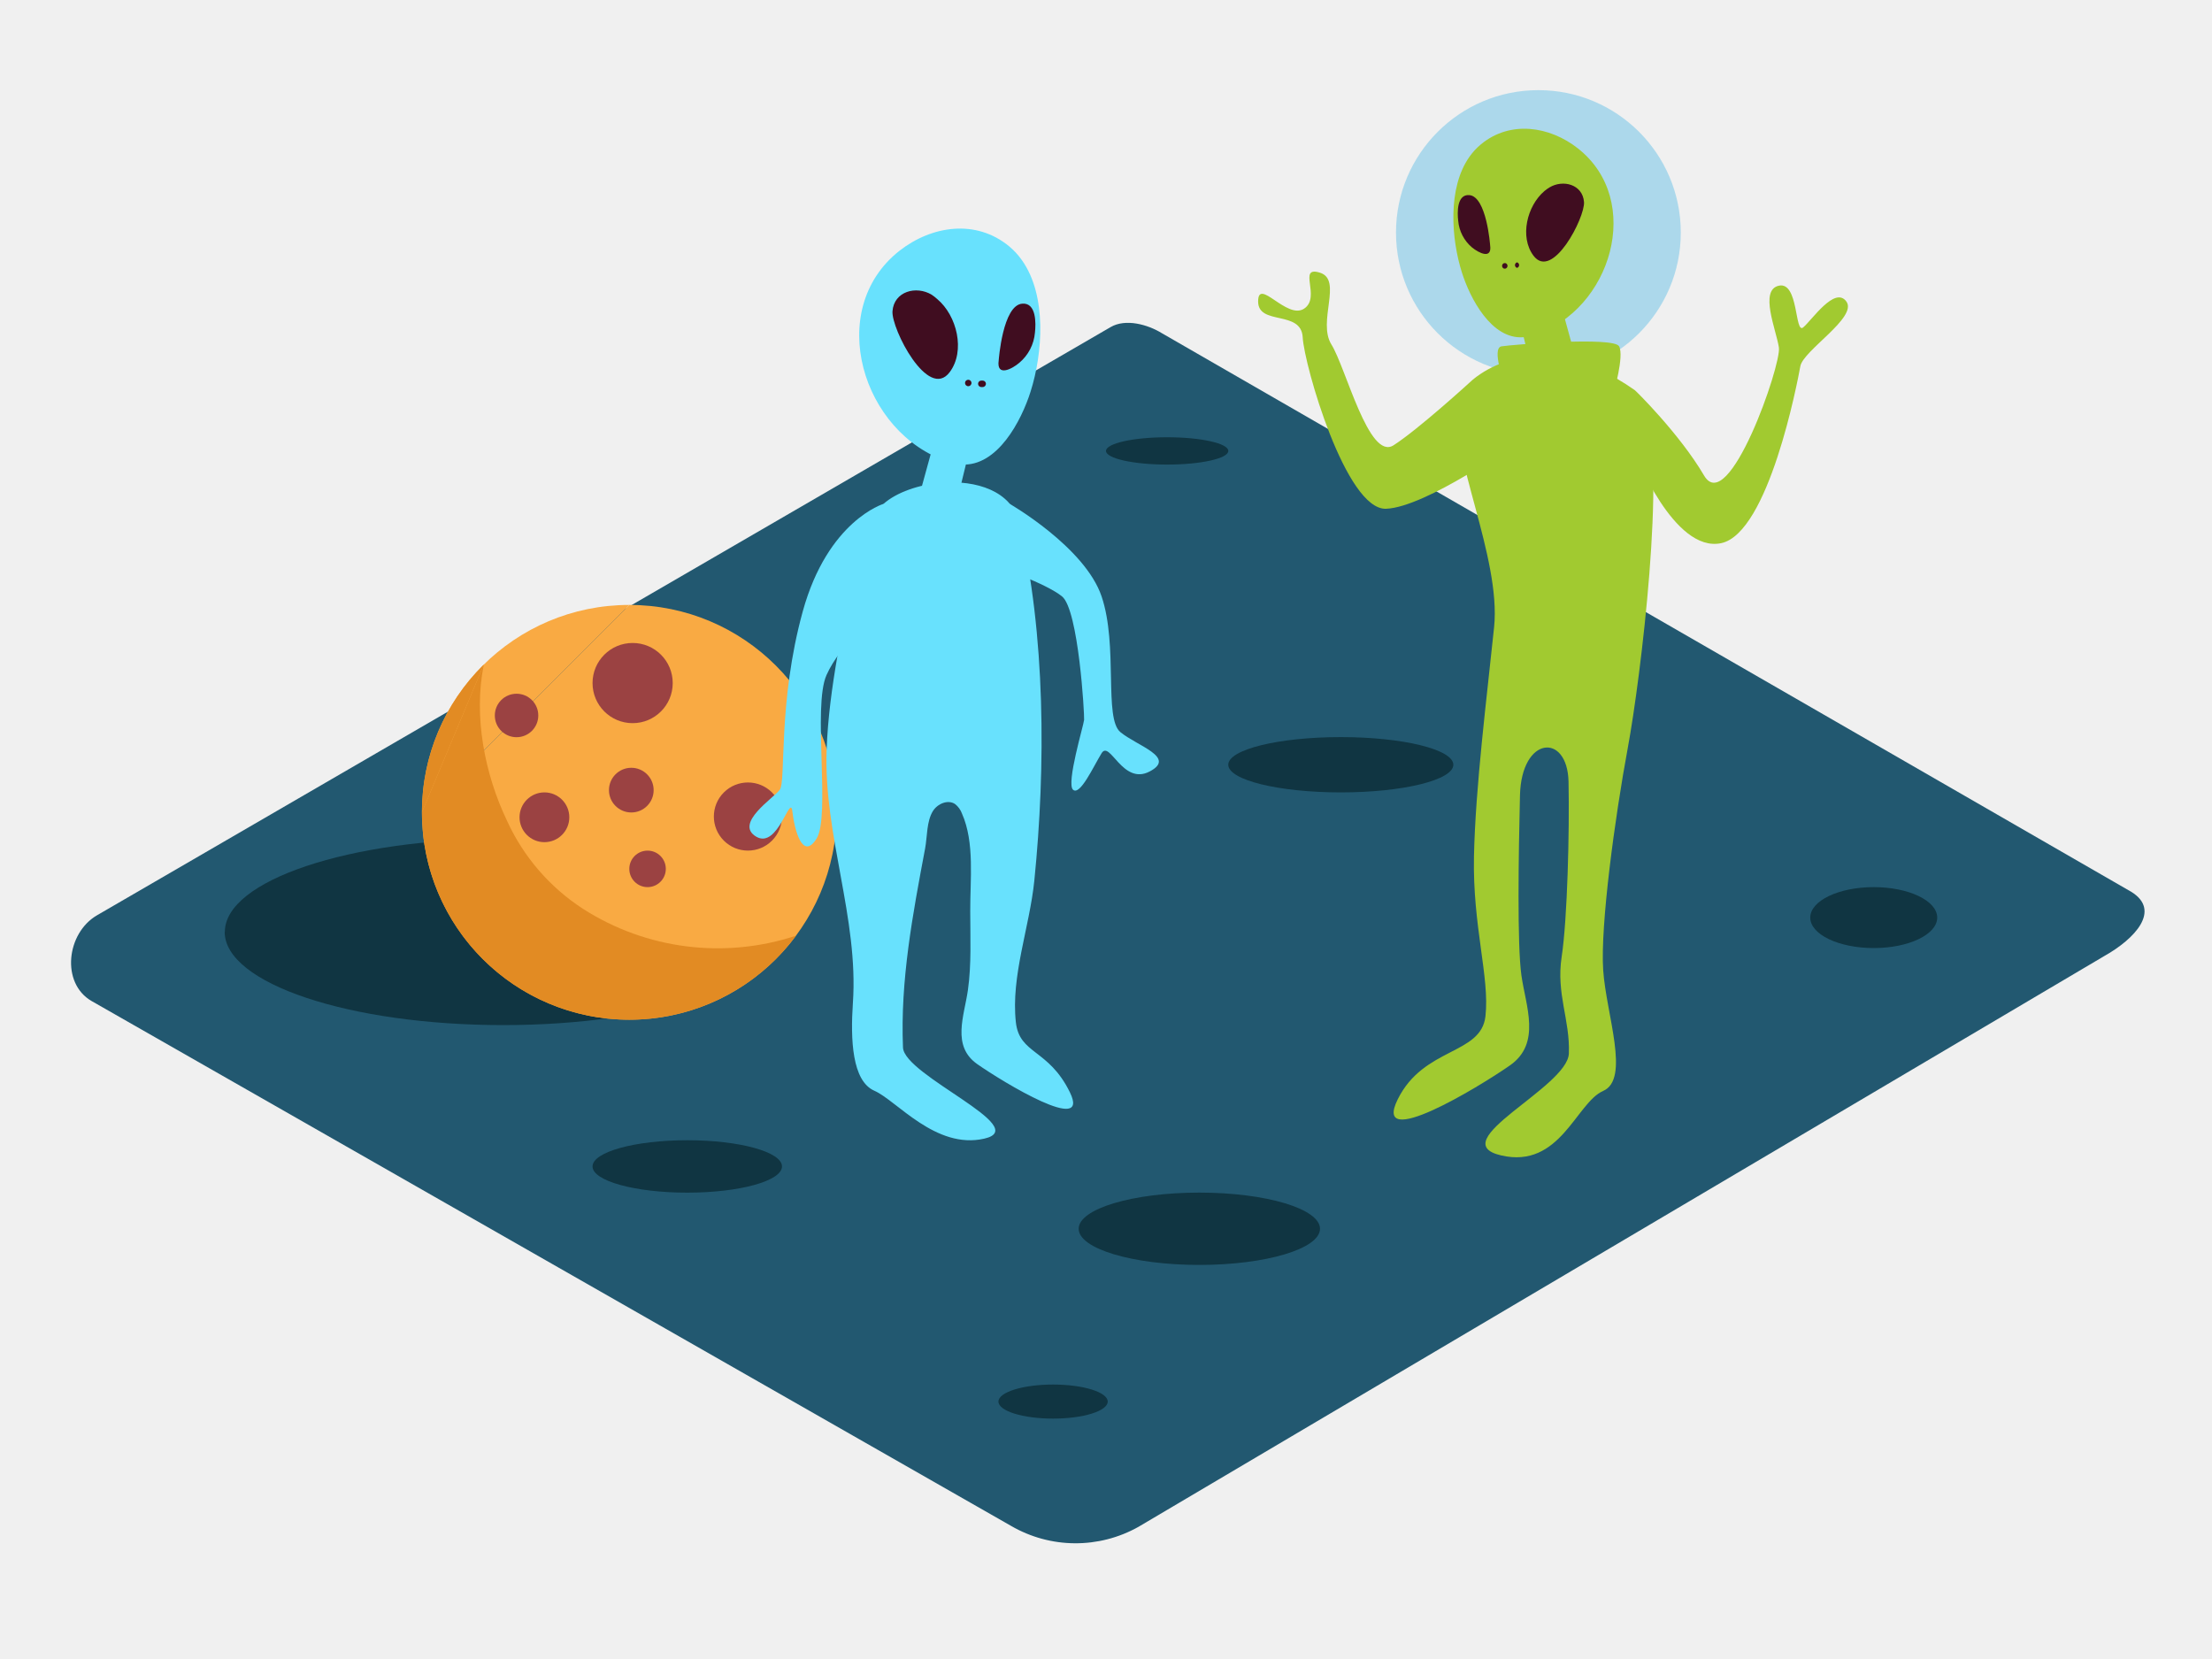
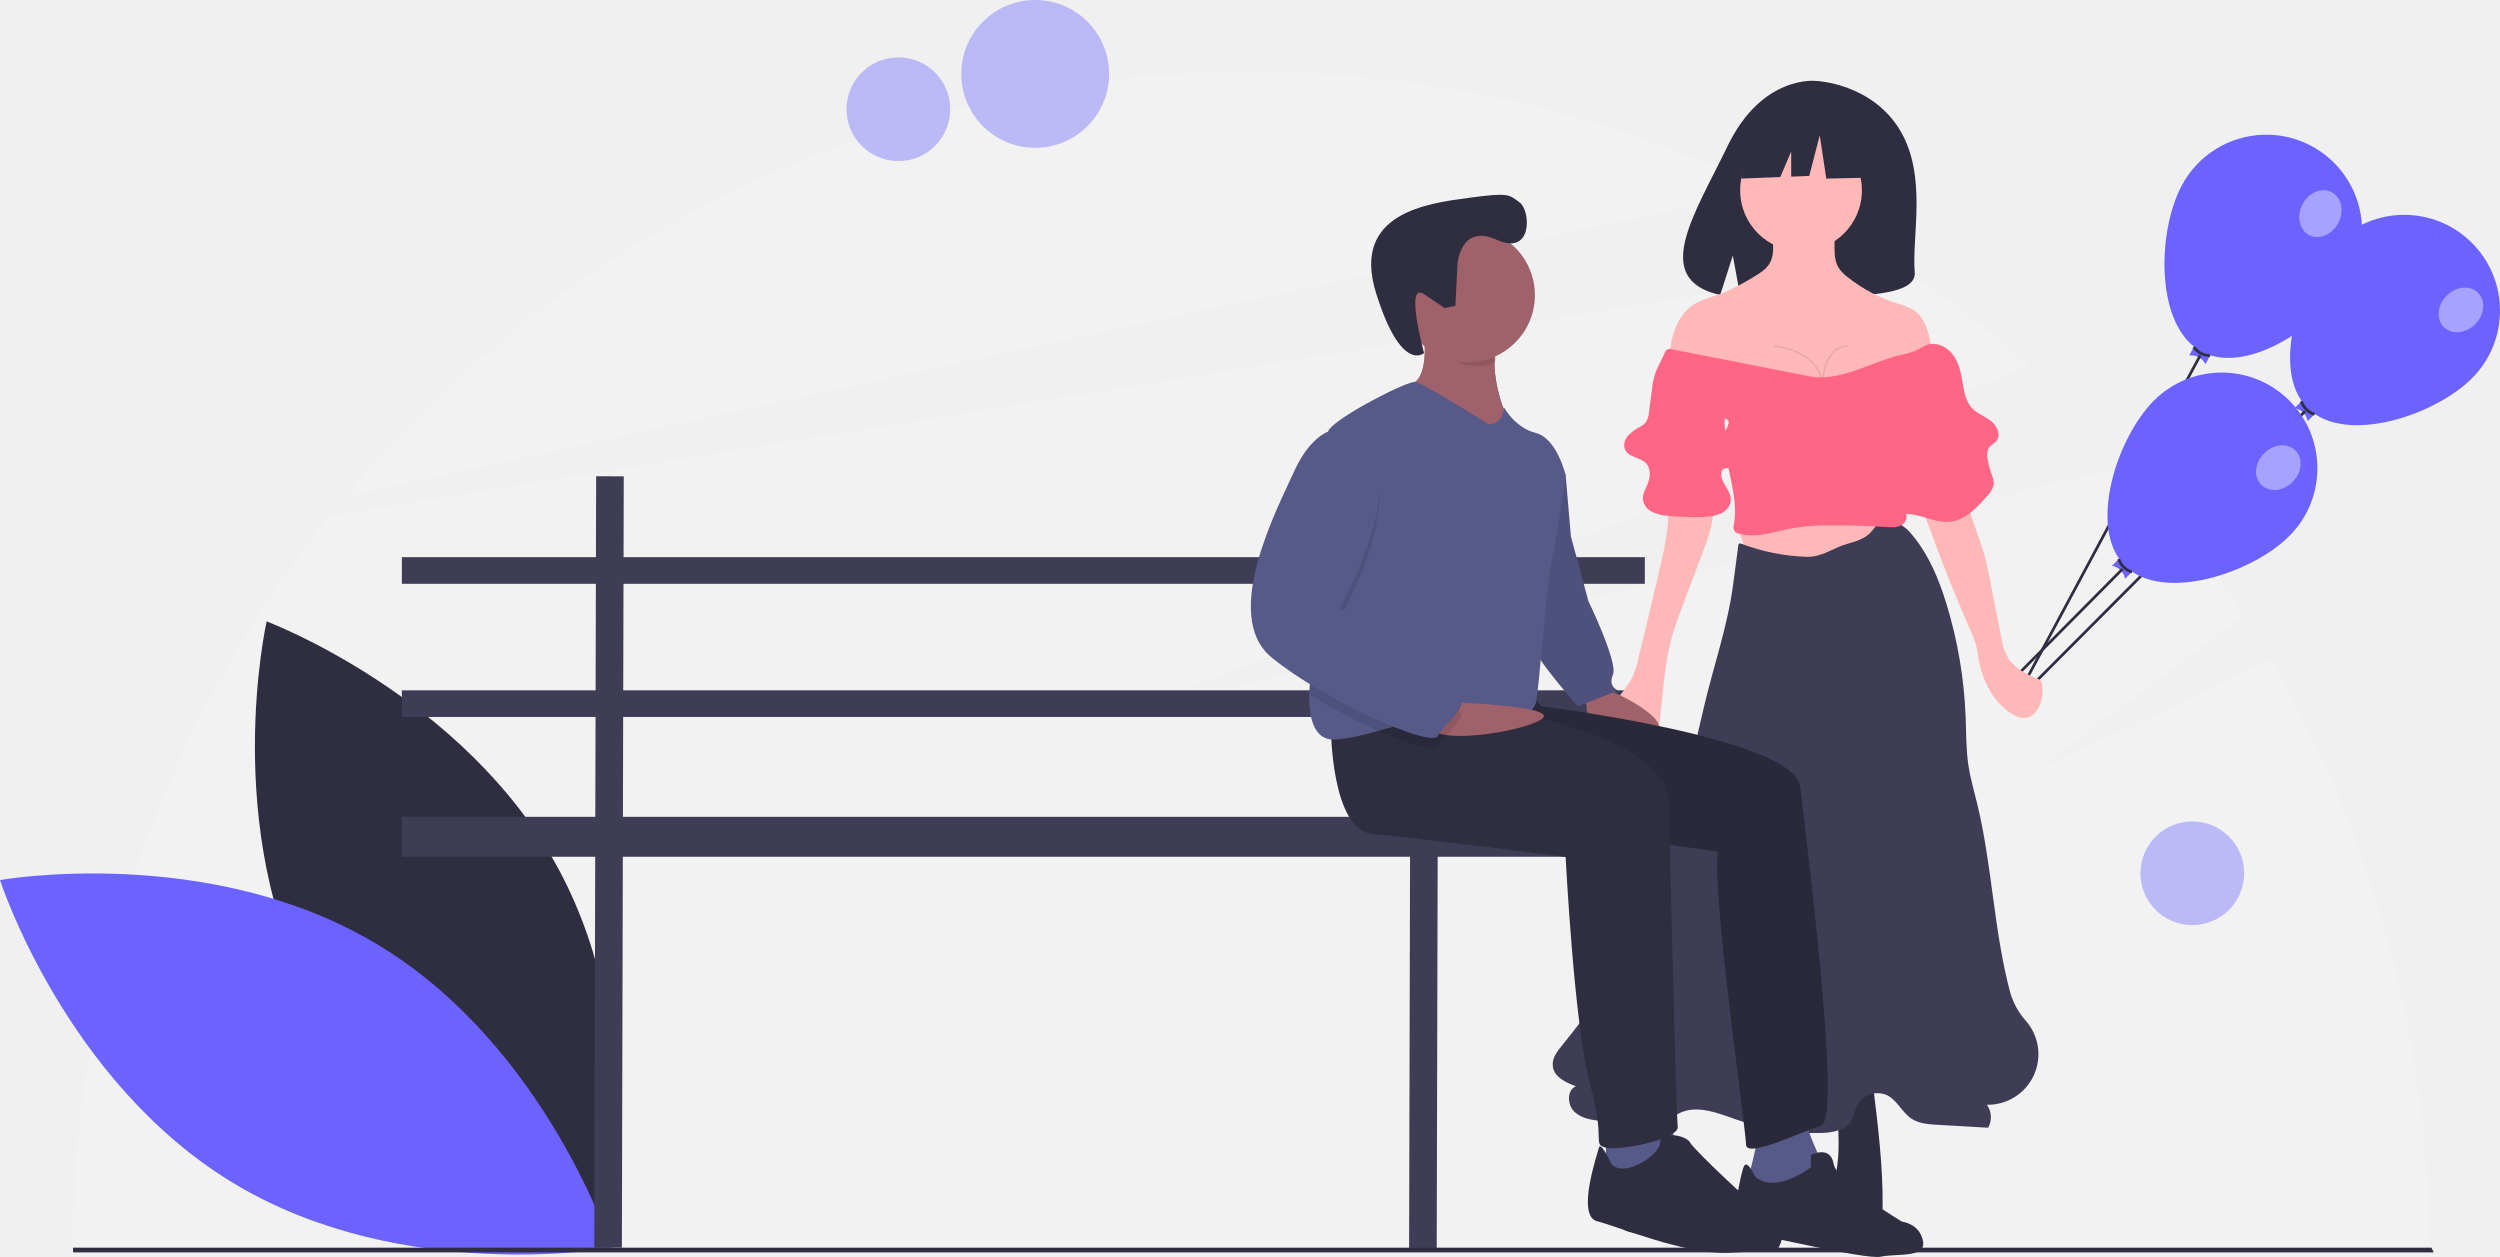
- <svg xmlns="http://www.w3.org/2000/svg" id="Layer_2" data-name="Layer 2" viewBox="0 0 400 300">
-   <circle cx="278.19" cy="42.05" r="25.75" fill="#29abe2" opacity="0.34" />
-   <path d="M205.87,276.1,380.51,172.89c5.56-3.12,10.33-8.25,4.91-11.61l-175.27-101c-2.63-1.63-6.62-2.7-9.3-1.14L17.53,165.52C12,168.75,11,177.77,16.53,181l166.32,94.94A23.22,23.22,0,0,0,205.87,276.1Z" fill="#225870" />
-   <path d="M40.66,168.52c0-9.31,22.55-16.85,50.37-16.85s50.37,7.55,50.37,16.85S118.85,185.37,91,185.37s-50.37-7.55-50.37-16.85" fill="#103542" />
-   <path d="M113.8,109.39a37.5,37.5,0,1,1-37.5,37.5" fill="#f9aa43" />
-   <path d="M76.3,146.89a37.5,37.5,0,0,1,37.5-37.5" fill="#f9aa43" />
-   <path d="M76.3,146.89a37.5,37.5,0,0,0,67.65,22.31,45.11,45.11,0,0,1-38.55-4.87,37.58,37.58,0,0,1-13.71-15.9c-4-8.34-6.12-18.86-4.2-28.25" fill="#e28b23" />
-   <path d="M87.48,120.18A37.38,37.38,0,0,0,76.3,146.89" fill="#e28b23" />
-   <circle cx="135.25" cy="147.66" r="6.16" transform="translate(-64.8 138.88) rotate(-45)" fill="#9b4242" />
-   <circle cx="98.45" cy="147.79" r="4.5" fill="#9b4242" />
-   <circle cx="117.1" cy="157.12" r="3.3" fill="#9b4242" />
-   <path d="M93.41,125.45a3.93,3.93,0,1,1-3.93,3.93,3.93,3.93,0,0,1,3.93-3.93" fill="#9b4242" />
-   <circle cx="114.16" cy="142.88" r="4.04" fill="#9b4242" />
-   <circle cx="114.4" cy="123.52" r="7.25" fill="#9b4242" />
-   <path d="M265.73,28.34a11.53,11.53,0,0,1,2.07-2.24c5.27-4.37,12.41-3.3,17.53.73,12,9.44,6,29.23-7.78,33.71a8.86,8.86,0,0,1-2.08.44c-5.81.44-9.65-7.11-11.09-11.64C262.43,43.24,261.72,34,265.73,28.34Z" fill="#a1ca30" />
-   <path d="M280.83,65.19c1.83.17,12.75.31,16.65,9.52s-.78,47.92-3.12,60.51-5,32.25-4.45,40.24,4.91,19.66,0,21.81-7.77,14.13-18.44,11.67,12-12.29,12.23-18.43-2.33-10.75-1.3-17.51,1.43-22.73,1.24-31.64-8.52-8.29-8.78,2.46-.52,27,.26,32.56,3.64,12.29-2.08,16.28-25,15.66-20.29,6.14,15.09-8,15.87-15.05-2.34-16.28-2.08-28.87,2.34-28.87,3.64-41.47S262,81.77,263.85,73.79,275.7,64.72,280.83,65.19Z" fill="#a1ca30" />
-   <path d="M274.33,80s-16.39,11.7-23.67,12-14.83-26-15.09-31-8.06-2.07-8.06-6.49,5.2,3.38,8.32,1.3-1.3-7.8,2.86-6.5-.52,8.84,2.08,13S247.54,83.38,252,80.52,265.8,69.13,265.8,69.13s11.36-11.56,29.82,1.42c.07,0,8.11,7.9,12.53,15.44s14-20,13.53-23.15-3.6-10.4,0-11.18,2.84,8.84,4.4,7.54,5.72-7.54,7.8-4.68-7.8,8.84-8.32,11.7-5.72,30.17-14.31,32-15.65-16.39-15.65-16.39Z" fill="#a1ca30" />
-   <polyline points="274.33 56.02 277.28 68.17 285.86 68.17 281.31 51.6" fill="#a1ca30" />
-   <path d="M279.29,34.54c-3.17,2.68-4.52,8.3-2,11.68,3.45,4.62,9.35-6.93,9.15-9.68-.23-3.19-3.79-4.14-6.26-2.64A7,7,0,0,0,279.29,34.54Z" fill="#400d20" />
-   <path d="M269.46,44.33s-.63-8.8-3.77-9.05c-2.26-.18-2.18,3.18-2,4.64a7.11,7.11,0,0,0,2.49,4.82C267.38,45.73,269.85,47,269.46,44.33Z" fill="#400d20" />
-   <path d="M272.24,47.58H272a.52.52,0,0,0,0,1h.22A.52.52,0,0,0,272.24,47.58Z" fill="#400d20" />
-   <path d="M274.33,47.44a.52.52,0,0,0,0,1A.52.52,0,0,0,274.33,47.44Z" fill="#400d20" />
-   <path d="M184.81,47.07a13,13,0,0,0-2.34-2.54c-6-4.95-14-3.73-19.82.82-13.57,10.68-6.75,33.06,8.8,38.14a10,10,0,0,0,2.36.5c6.57.49,10.92-8,12.55-13.17C188.55,63.92,189.36,53.51,184.81,47.07Z" fill="#68e1fd" />
-   <path d="M170.28,87.29c-4.14.33-8.17,1.75-10.51,3.82-3.06,2.72-4.48,6.84-5.22,10.86-2,11.12-4.65,22.22-5.07,33.56-.58,15.46,5.81,30.49,4.75,45.84-.45,6.58-.16,14.1,3.88,15.87s11.1,10.68,19.89,8.66-14.49-11.4-14.71-16.47c-.51-12.12,1.76-24.1,4-36,.4-2.14.25-4.91,1.42-6.78.83-1.32,2.72-2.12,4-1.25a3.89,3.89,0,0,1,1.25,1.73c2.32,5.24,1.46,12,1.49,17.65,0,4.7.24,9.57-.42,14.25s-3,10.12,1.71,13.41,20.57,12.91,16.72,5.06-9.12-6.83-9.76-12.65c-.92-8.36,2.49-17.2,3.34-25.62,2.07-20.48,2.05-44.6-2.73-64.73C182.91,88.73,176.47,86.8,170.28,87.29Z" fill="#68e1fd" />
-   <polyline points="175.66 79.91 173.22 89.91 166.16 89.91 169.91 76.27" fill="#68e1fd" />
-   <path d="M169.48,54.08c3.58,3,5.12,9.39,2.26,13.21-3.91,5.23-10.57-7.84-10.35-11,.26-3.61,4.29-4.68,7.08-3A8,8,0,0,1,169.48,54.08Z" fill="#400d20" />
-   <path d="M180.6,65.15s.71-10,4.27-10.24c2.55-.2,2.47,3.6,2.28,5.24a8,8,0,0,1-2.82,5.45C183,66.74,180.15,68.22,180.6,65.15Z" fill="#400d20" />
-   <path d="M177.45,68.82h.25a.58.58,0,0,1,0,1.17h-.25A.58.58,0,0,1,177.45,68.82Z" fill="#400d20" />
-   <path d="M175.09,68.67a.58.58,0,0,1,0,1.17A.58.58,0,0,1,175.09,68.67Z" fill="#400d20" />
-   <path d="M159.78,91.11s-10.07,3-14.61,19.43-3,30.75-4.16,32.28-8.25,6.07-4.29,8.46,6.18-7.88,6.56-4.57,1.83,9,4.38,4.94-.73-23.86,1.79-29.56S159,110.53,159,110.53" fill="#68e1fd" />
-   <path d="M182.58,91.11s13.6,7.81,16.62,16.73.38,22.05,3.4,24.55,10.2,4.55,5.29,7.12-7.18-5.76-8.69-3.3-3.89,7.72-5.16,6.6,1.92-11.68,2-12.63-1-19.93-4-22.34-11.47-5.27-11.47-5.27" fill="#68e1fd" />
-   <path d="M272.13,69.63s-2.5-6.69-.61-7,20.33-1.8,21.27,0-1,8.39-1,8.39" fill="#a1ca30" />
-   <ellipse cx="242.46" cy="138.29" rx="20.35" ry="5" fill="#103542" />
-   <ellipse cx="338.83" cy="165.93" rx="11.48" ry="5.51" fill="#103542" />
-   <ellipse cx="124.28" cy="210.93" rx="17.13" ry="4.74" fill="#103542" />
-   <ellipse cx="211.06" cy="81.54" rx="11.06" ry="2.47" fill="#103542" />
-   <ellipse cx="190.43" cy="253.45" rx="9.88" ry="3.08" fill="#103542" />
-   <ellipse cx="216.88" cy="222.2" rx="21.82" ry="6.54" fill="#103542" />
+ <svg xmlns="http://www.w3.org/2000/svg" data-name="Layer 1" width="1056.879" height="531.391" viewBox="0 0 1056.879 531.391">
+   <path d="M1031.565,463.365,931.44,510.753l88.615-66.262a500.056,500.056,0,0,0-48.384-63.668L537.44,488.753l392.233-149.624a499.98,499.98,0,0,0-56.958-43.414L211.049,402.292A495.88,495.88,0,0,0,102.446,711.753h995.987A495.613,495.613,0,0,0,1031.565,463.365Z" transform="translate(-71.56035 -184.3047)" fill="#f2f2f2" />
+   <path d="M818.563,264.948a495.972,495.972,0,0,0-218.123-50.195c-153.83,0-291.361,69.753-382.71,179.349C374.156,359.827,646.507,300.496,818.563,264.948Z" transform="translate(-71.56035 -184.3047)" fill="#f2f2f2" />
+   <path d="M204.017,607.746c39.54,73.329,123.459,104.808,123.459,104.808s19.811-87.412-19.729-160.741S184.288,447.005,184.288,447.005,164.477,534.416,204.017,607.746Z" transform="translate(-71.56035 -184.3047)" fill="#2f2e41" />
+   <path d="M231.195,583.621c71.387,42.949,98.88,128.257,98.88,128.257s-88.248,15.674-159.634-27.274S71.56,556.347,71.56,556.347,159.808,540.672,231.195,583.621Z" transform="translate(-71.56035 -184.3047)" fill="#6c63ff" />
+   <rect x="169.879" y="235.546" width="525.474" height="11.258" fill="#3f3d56" />
+   <rect x="169.879" y="291.835" width="525.474" height="11.258" fill="#3f3d56" />
+   <rect x="169.879" y="345.308" width="525.474" height="16.886" fill="#3f3d56" />
+   <rect x="165.969" y="542.87" width="326.1" height="11.677" transform="translate(-292.0499 692.0839) rotate(-89.86031)" fill="#3f3d56" />
+   <rect x="510.446" y="543.709" width="326.1" height="11.677" transform="translate(50.74672 1037.397) rotate(-89.86031)" fill="#3f3d56" />
+   <path d="M1116.709,344.108c-15.739,15.878-53.73,28.461-69.607,12.722s-3.631-53.839,12.108-69.717a40.48,40.48,0,0,1,57.499,56.995Z" transform="translate(-71.56035 -184.3047)" fill="#6c63ff" />
+   <path d="M1047.126,362.347a6.706,6.706,0,0,0-5.542-5.493l5.494-5.542,5.542,5.493Z" transform="translate(-71.56035 -184.3047)" fill="#6c63ff" />
+   <path d="M1049.86,360.018a9.156,9.156,0,0,1-5.955-5.857l1.111-.363a7.985,7.985,0,0,0,5.195,5.104Z" transform="translate(-71.56035 -184.3047)" fill="#2f2e41" />
+   <polygon points="857.795 291.841 856.965 291.017 974.068 173.452 974.899 174.276 857.795 291.841" fill="#2f2e41" />
+   <ellipse cx="1111.927" cy="315.332" rx="10.242" ry="8.535" transform="translate(33.63263 698.7444) rotate(-45.25236)" fill="#fff" opacity="0.4" />
+   <path d="M1065.345,300.807c-10.518,19.728-43.297,42.688-63.025,32.17s-18.934-50.53-8.416-70.258a40.48,40.48,0,1,1,71.441,38.088Z" transform="translate(-71.56035 -184.3047)" fill="#6c63ff" />
+   <path d="M1003.927,338.255A6.706,6.706,0,0,0,997.041,334.584l3.671-6.886,6.886,3.671Z" transform="translate(-71.56035 -184.3047)" fill="#6c63ff" />
+   <path d="M1005.877,335.239a9.156,9.156,0,0,1-7.385-3.901l.96-.667a7.985,7.985,0,0,0,6.442,3.398Z" transform="translate(-71.56035 -184.3047)" fill="#2f2e41" />
+   <polygon points="852.224 296.768 851.192 296.218 929.614 149.983 930.646 150.533 852.224 296.768" fill="#2f2e41" />
+   <ellipse cx="1052.502" cy="274.616" rx="10.242" ry="8.535" transform="translate(243.4572 889.8678) rotate(-61.936)" fill="#fff" opacity="0.4" />
+   <path d="M1039.512,410.778c-15.739,15.878-53.73,28.461-69.607,12.722s-3.631-53.839,12.108-69.717a40.48,40.48,0,1,1,57.499,56.995Z" transform="translate(-71.56035 -184.3047)" fill="#6c63ff" />
+   <path d="M969.928,429.018a6.706,6.706,0,0,0-5.542-5.493l5.494-5.542,5.542,5.494Z" transform="translate(-71.56035 -184.3047)" fill="#6c63ff" />
+   <path d="M972.663,426.689a9.156,9.156,0,0,1-5.955-5.857l1.111-.363a7.985,7.985,0,0,0,5.195,5.104Z" transform="translate(-71.56035 -184.3047)" fill="#2f2e41" />
+   <rect x="905.687" y="450.579" width="74.131" height="1.17" transform="translate(-113.0064 618.5461) rotate(-45.23741)" fill="#2f2e41" />
+   <ellipse cx="1034.729" cy="382.003" rx="10.242" ry="8.535" transform="translate(-36.56924 663.6531) rotate(-45.25236)" fill="#fff" opacity="0.4" />
+   <path d="M874.921,239.577c-11.902-20.111-35.449-21.048-35.449-21.048S816.527,215.595,801.808,246.223c-13.719,28.548-32.654,56.112-3.048,62.795l5.348-16.644,3.312,17.883a115.84,115.84,0,0,0,12.667.216c31.705-1.024,61.9.299,60.928-11.078C879.721,284.272,886.373,258.927,874.921,239.577Z" transform="translate(-71.56035 -184.3047)" fill="#2f2e41" />
+   <path d="M847.64,680.561c-1.026,4.585-2.86,9.048-2.959,13.746s2.17,9.93,6.664,11.301a15.372,15.372,0,0,0,6.534.058c2.38-.322,4.908-.709,6.715-2.29,2.536-2.218,2.829-5.998,2.852-9.367.115-16.761-1.924-33.454-3.96-50.092-.03-.257-10.914-.511-12.007-.009-3.172,1.456-2.886,5.033-2.928,8.071C848.42,661.503,849.745,671.159,847.64,680.561Z" transform="translate(-71.56035 -184.3047)" fill="#2f2e41" />
+   <path d="M773.807,680.561c1.026,4.585,2.86,9.048,2.959,13.746s-2.17,9.93-6.664,11.301a15.372,15.372,0,0,1-6.534.058c-2.38-.322-4.908-.709-6.715-2.29-2.536-2.218-2.829-5.998-2.852-9.367-.115-16.761,1.924-33.454,3.96-50.092.03-.257,10.914-.511,12.007-.009,3.172,1.456,2.886,5.033,2.928,8.071C773.027,661.503,771.702,671.159,773.807,680.561Z" transform="translate(-71.56035 -184.3047)" fill="#2f2e41" />
+   <path d="M810.242,423.024c5.291,2.526,11.345,2.855,17.208,2.79a147.881,147.881,0,0,0,38.414-5.526,24.355,24.355,0,0,0,6.812-2.754,2.691,2.691,0,0,0,1.197-1.298,2.976,2.976,0,0,0,.008-1.361l-2.026-13.489a1.621,1.621,0,0,0-2.028-1.69,305.441,305.441,0,0,0-32.964,1.931q-8.341.943-16.622,2.343c-2.924.494-11.417.589-12.895,3.712-.88,1.859.899,5.128,1.35,6.936C808.945,415.621,809.637,422.735,810.242,423.024Z" transform="translate(-71.56035 -184.3047)" fill="#ffb8b8" />
+   <path d="M834.944,419.689a85.714,85.714,0,0,1-27.18-5.502c-.382-.145-.879-.266-1.142.046a.996.996,0,0,0-.175.526l-2.234,16.877c-2.317,17.505-8.428,34.811-12.422,52.012-2.451,10.558-4.902,21.117-7.463,31.649-2.609,10.727-5.334,21.438-8.78,31.926a243.349,243.349,0,0,1-43.357,78.69c-2.219,2.69-4.641,5.79-4.184,9.247.593,4.479,5.517,6.813,9.765,8.351-3.93,1.736-3.687,7.937-.549,10.873s7.753,3.485,12.031,3.889l14.636,1.382c3.746.354,7.684.679,11.127-.839,2.224-.981,4.066-2.663,6.224-3.781,7.632-3.953,16.735-.097,24.851,2.731a99.844,99.844,0,0,0,35.253,5.514c5.009-.125,10.85-1.164,13.136-5.622.882-1.721,1.074-3.715,1.817-5.501a9.913,9.913,0,0,1,13.286-4.72c4.147,2.233,6.14,7.201,10.072,9.794,3.159,2.083,7.134,2.363,10.911,2.581l21.49,1.239a9.089,9.089,0,0,0-.526-9.705,21.376,21.376,0,0,0,16.382-35.568,30.497,30.497,0,0,1-6.537-11.9c-6.992-26.185-7.579-53.713-14.018-80.04-1.289-5.272-2.814-10.5-3.632-15.865-1.035-6.789-.923-13.692-1.187-20.555a187.689,187.689,0,0,0-8.052-47.614c-3.189-10.432-7.4-20.769-14.381-29.15a18.405,18.405,0,0,0-6.481-5.399c-2.601-1.135-5.847-1.15-8.088.591-1.298,1.008-2.14,2.484-3.273,3.675-2.441,2.566-6.023,3.63-9.431,4.593C845.972,416.052,842.072,419.952,834.944,419.689Z" transform="translate(-71.56035 -184.3047)" fill="#3f3d56" />
+   <path d="M775.019,416.535c-.444,2.225-.949,4.438-1.457,6.649q-4.558,19.839-9.426,39.605a38.747,38.747,0,0,1-2.527,7.812c-2.026,4.152-5.458,7.457-7.76,11.462s-3.255,9.459-.287,13c1.898,2.265,4.922,3.187,7.787,3.91,2.72.687,5.812,1.24,8.162-.294,2.502-1.633,3.153-4.956,3.519-7.921,1.553-12.589,1.975-25.411,5.45-37.611,1.161-4.075,2.653-8.046,4.144-12.012l8.812-23.439c2.198-5.848,4.427-11.851,4.449-18.098a4.379,4.379,0,0,0-1.022-3.342,4.22,4.22,0,0,0-1.584-.801c-3.717-1.197-13.259-2.178-15.771,1.895-1.239,2.009-.637,6.652-.904,9.011Q776.027,411.479,775.019,416.535Z" transform="translate(-71.56035 -184.3047)" fill="#ffb8b8" />
+   <path d="M885.323,402.227q8.762,24.8,19.378,48.892a40.094,40.094,0,0,1,2.241,5.879c.474,1.795.688,3.647.996,5.478,1.605,9.53,6.294,19.09,14.668,23.915a9.01,9.01,0,0,0,4.898,1.478c3.459-.2,5.922-3.562,6.873-6.894a17.912,17.912,0,0,0,.54-7.178,3.226,3.226,0,0,0-.596-1.707,3.616,3.616,0,0,0-1.502-.895c-5.115-2.027-10.33-4.85-12.911-9.709a27.313,27.313,0,0,1-2.299-7.64l-4.995-25.38c-.594-3.018-1.189-6.039-2.009-9.003-.672-2.427-1.494-4.81-2.315-7.19l-5.456-15.812-4.017-11.641a1.709,1.709,0,0,0-2.024-1.492l-11.236-.01C878.108,383.311,883.951,398.344,885.323,402.227Z" transform="translate(-71.56035 -184.3047)" fill="#ffb8b8" />
+   <circle cx="761.387" cy="80.472" r="25.732" fill="#ffb8b8" />
+   <path d="M819.437,296.035c-1.471,2.269-3.873,3.736-6.193,5.125a86.29,86.29,0,0,1-13.719,7.14c-4.301,1.619-8.945,2.593-12.687,5.261-3.926,2.8-6.451,7.228-7.837,11.847s-1.737,9.475-2.08,14.286a6.633,6.633,0,0,0,.237,2.96c.576,1.429,2.047,2.264,3.456,2.886,7.174,3.17,15.209,3.649,23.046,3.95,15.69.604,31.395.684,47.096.765a39.216,39.216,0,0,0,17.891-2.987l10.756-3.864a16.973,16.973,0,0,0,4.284-2.008c4.551-3.285,4.723-10.036,3.312-15.468-1.071-4.125-2.979-8.31-6.555-10.629a26.262,26.262,0,0,0-6.593-2.603A65.886,65.886,0,0,1,852.675,301.48a15.783,15.783,0,0,1-3.88-4.025c-1.927-3.193-1.679-7.177-1.681-10.906a4.322,4.322,0,0,0-.962-3.286,4.41,4.41,0,0,0-2.608-.844c-6.106-.607-12.433-1.07-18.447.456-3.743.95-4.112,1.16-3.96,4.823C821.256,290.563,821.04,293.562,819.437,296.035Z" transform="translate(-71.56035 -184.3047)" fill="#ffb8b8" />
+   <polygon points="798.099 53.333 774.835 41.148 742.71 46.133 736.063 75.489 752.609 74.853 757.231 64.067 757.231 74.675 764.865 74.381 769.297 57.211 772.066 75.489 799.207 74.935 798.099 53.333" fill="#2f2e41" />
+   <path d="M841.827,347.857c-1.032-15.623-20.11-16.983-20.302-16.995l.035-.584c.184.011,17.195,1.217,20.383,14.429.436-4.937,2.359-13.996,10.579-14.429l.031.584c-10.694.563-10.149,16.799-10.143,16.963Z" transform="translate(-71.56035 -184.3047)" opacity="0.1" />
+   <path d="M836.256,343.348l-58.02-11.401a2.173,2.173,0,0,0-2.922,1.627l-2.103,4.351a27.026,27.026,0,0,0-3.254,10.896l-1.292,9.712a8.547,8.547,0,0,1-1.532,4.563,8.185,8.185,0,0,1-2.182,1.631,18.508,18.508,0,0,0-5.229,3.846c-1.386,1.677-2.071,4.142-1.05,6.063,1.649,3.103,6.34,2.976,8.758,5.525,2.227,2.348,1.795,6.17.511,9.14-.829,1.918-1.973,3.827-1.877,5.914a6.94,6.94,0,0,0,3.898,5.48,18.138,18.138,0,0,0,6.788,1.67,105.308,105.308,0,0,0,14.997.437,18.268,18.268,0,0,0,7.333-1.425c2.252-1.105,4.136-3.296,4.177-5.804.068-4.135-4.63-7.403-4.036-11.495a2.274,2.274,0,0,1,.43-1.12c.805-.991,2.383-.583,3.613-.924,1.955-.541,2.762-3.018,2.326-5s-1.727-3.645-2.709-5.421a18.13,18.13,0,0,1-2.208-10.368c4.462,1.091-1.307,5.205-.673,9.754,1.554,11.165,6.581,23.929,4.56,35.019a3.546,3.546,0,0,0,.346,2.975,3.169,3.169,0,0,0,1.504.833c7.392,2.319,15.233-.788,22.848-2.215a90.55,90.55,0,0,1,16.063-1.202q11.901-.084,23.787.698c1.998.131,4.099.263,5.909-.594s3.143-3.079,2.304-4.897c6.235-.119,12.102,3.807,18.316,3.281,6.696-.567,11.784-6.034,16.17-11.126a9.481,9.481,0,0,0,2.54-4.319c.324-1.872-.494-3.724-1.126-5.515a29.957,29.957,0,0,1-1.465-6.165,6.117,6.117,0,0,1,.45-3.9c.809-1.368,2.47-2.009,3.427-3.278,1.937-2.565.141-6.371-2.396-8.345s-5.754-3.049-7.97-5.377c-3.1-3.255-3.536-8.12-4.313-12.547-.685-3.904-1.834-7.882-4.44-10.868s-6.982-4.718-10.663-3.248a34.173,34.173,0,0,0-3.293,1.798,27.036,27.036,0,0,1-6.865,2.208C862.46,337.2,849.564,345.963,836.256,343.348Z" transform="translate(-71.56035 -184.3047)" fill="#ff6584" />
+   <path d="M750.46,475.467s30.363,12.589,20.735,19.995-29.622-8.887-28.882-11.108-2.962-7.406-2.962-7.406Z" transform="translate(-71.56035 -184.3047)" fill="#9f616a" />
+   <path d="M723.8,376.233l9.627,8.887,2.222,25.919,7.406,27.4s12.589,25.919,10.368,31.103,2.222,6.665,2.222,6.665l-17.033,6.665s-18.514-20.736-18.514-25.179S723.8,376.233,723.8,376.233Z" transform="translate(-71.56035 -184.3047)" fill="#575a88" />
+   <path d="M723.8,376.233l9.627,8.887,2.222,25.919,7.406,27.4s12.589,25.919,10.368,31.103,2.222,6.665,2.222,6.665l-17.033,6.665s-18.514-20.736-18.514-25.179S723.8,376.233,723.8,376.233Z" transform="translate(-71.56035 -184.3047)" opacity="0.1" />
+   <path d="M814.888,664.469s-3.703,17.033-4.443,18.514,14.071,6.665,14.071,6.665l17.773-12.589s-7.406-16.292-7.406-19.254Z" transform="translate(-71.56035 -184.3047)" fill="#575a88" />
+   <path d="M717.875,476.948l5.184,5.924S830.439,496.202,832.661,516.938s17.773,140.125,8.887,143.088-31.844,14.071-31.844,8.146-14.811-109.022-11.849-123.833c0,0-128.116-16.292-131.078-34.806s2.962-26.66,2.962-26.66Z" transform="translate(-71.56035 -184.3047)" fill="#2f2e41" />
+   <path d="M717.875,476.948l5.184,5.924S830.439,496.202,832.661,516.938s17.773,140.125,8.887,143.088-31.844,14.071-31.844,8.146-14.811-109.022-11.849-123.833c0,0-128.116-16.292-131.078-34.806s2.962-26.66,2.962-26.66Z" transform="translate(-71.56035 -184.3047)" opacity="0.1" />
+   <path d="M813.407,681.502s-2.962-6.665-4.443-4.443-6.665,28.141-1.481,28.141,52.579,11.849,59.244,10.368,19.254.741,17.773-6.665-8.887-8.146-8.887-8.146-27.4-16.292-28.882-24.438-9.627-3.703-9.627-3.703v5.184S821.553,689.648,813.407,681.502Z" transform="translate(-71.56035 -184.3047)" fill="#2f2e41" />
+   <path d="M672.701,319.951s5.184,25.179-5.924,27.4S680.847,364.384,680.847,364.384l16.292,8.887,11.849-11.849s-10.738-21.846-2.592-38.139S672.701,319.951,672.701,319.951Z" transform="translate(-71.56035 -184.3047)" fill="#9f616a" />
+   <path d="M708.989,361.422,697.14,373.271,680.847,364.384s-25.179-14.811-14.071-17.033c7.146-1.429,7.546-12.36,6.932-19.973a68.867,68.867,0,0,0-1.007-7.428s41.841-12.96,33.695,3.332a28.409,28.409,0,0,0-2.547,7.968C701.353,345.892,708.989,361.422,708.989,361.422Z" transform="translate(-71.56035 -184.3047)" fill="#9f616a" />
+   <polygon points="678.899 480.003 678.899 497.036 707.04 497.036 709.262 490.371 706.3 472.598 678.899 480.003" fill="#575a88" />
+   <path d="M634.193,491.759s0,43.693,17.773,45.174,81.461,9.627,81.461,9.627,3.703,72.574,10.368,96.272.741,25.179,6.665,26.66,31.103-3.703,30.363-8.887-3.703-136.262-3.703-136.262,6.665-28.141-82.201-41.471Z" transform="translate(-71.56035 -184.3047)" fill="#2f2e41" />
+   <path d="M752.681,676.157s-4.443-9.627-5.184-6.665-9.627,28.882-.741,31.103,37.028,14.071,55.542,13.33,20.735-1.481,20.735-1.481,5.184-7.406-1.481-11.849-34.065-30.363-35.547-33.325-12.589-5.184-12.589,0S757.865,682.822,752.681,676.157Z" transform="translate(-71.56035 -184.3047)" fill="#2f2e41" />
+   <path d="M706.397,329.283a28.409,28.409,0,0,0-2.547,7.968c-3.688,2.229-6.154,1.659-10.783,1.659-6.865,0-9.635-8.776-14.071-13.33-.348-4.229-6.295.37-6.295.37S714.543,312.991,706.397,329.283Z" transform="translate(-71.56035 -184.3047)" opacity="0.1" />
+   <circle cx="620.519" cy="124.769" r="28.36" fill="#9f616a" />
+   <path d="M733.427,385.119s-3.703,26.66-5.924,36.287-5.184,54.06-6.665,59.985-10.368,7.406-28.141,5.184a33.402,33.402,0,0,0-3.362-.252c-10.945-.348-23.468,3.747-35.058,6.961-6.665,1.851-13.026,3.407-18.603,3.658-8.442.385-10.916-8.976-10.627-19.106.274-9.427,2.947-19.536,5.443-23.105,4.495-6.428.074-64.139,1.733-83.172v-.007c.252-2.903.644-4.902,1.229-5.687,4.443-5.924,33.325-20.735,36.561-20.136,3.229.6,30.829,17.914,30.829,17.914,6.665,0,6.45-7.228,6.45-7.228s4.658,8.709,13.545,10.931S733.427,385.119,733.427,385.119Z" transform="translate(-71.56035 -184.3047)" fill="#575a88" />
+   <path d="M683.923,481.127s47.703,1.519,39.347,7.186-45.384,10.851-46.125,3.446S683.923,481.127,683.923,481.127Z" transform="translate(-71.56035 -184.3047)" fill="#9f616a" />
+   <path d="M689.334,486.324c.155,2.844-7.494,9.249-9.968,13.582-1.37,2.399-11.975-.763-25.09-6.621a257.267,257.267,0,0,1-29.23-15.448c.274-9.427,2.947-19.536,5.443-23.105,4.495-6.428.074-64.139,1.733-83.172v-.007a8.212,8.212,0,0,1,1.229-.504h8.887c30.363,14.071-4.443,74.796-4.443,74.796s45.914,37.768,50.358,39.249A1.331,1.331,0,0,1,689.334,486.324Z" transform="translate(-71.56035 -184.3047)" opacity="0.1" />
+   <path d="M642.339,366.606H633.452s-8.146,2.222-14.811,17.033-31.103,60.725-9.627,78.499,67.39,38.509,70.353,33.325,13.33-13.33,8.887-14.811-50.358-39.249-50.358-39.249S672.701,380.676,642.339,366.606Z" transform="translate(-71.56035 -184.3047)" fill="#575a88" />
+   <path d="M687.716,295.877s1.245-17.229,16.598-10.204,14.352-12.338,9.712-15.76-4.493-4.268-21.463-1.979-49.916,6.168-39.263,40.289S673.602,333.567,673.602,333.567s-8.468-30.705.112-24.855l8.58,5.85,4.528-.959Z" transform="translate(-71.56035 -184.3047)" fill="#2f2e41" />
+   <circle cx="437.631" cy="31.248" r="31.248" fill="#6c63ff" opacity="0.4" />
+   <circle cx="379.799" cy="46.172" r="21.92" fill="#6c63ff" opacity="0.4" />
+   <circle cx="926.799" cy="369.172" r="21.92" fill="#6c63ff" opacity="0.4" />
+   <polygon points="1028.879 529.448 30.879 529.448 30.879 527.448 1027.879 527.448 1028.879 529.448" fill="#2f2e41" />
</svg>
